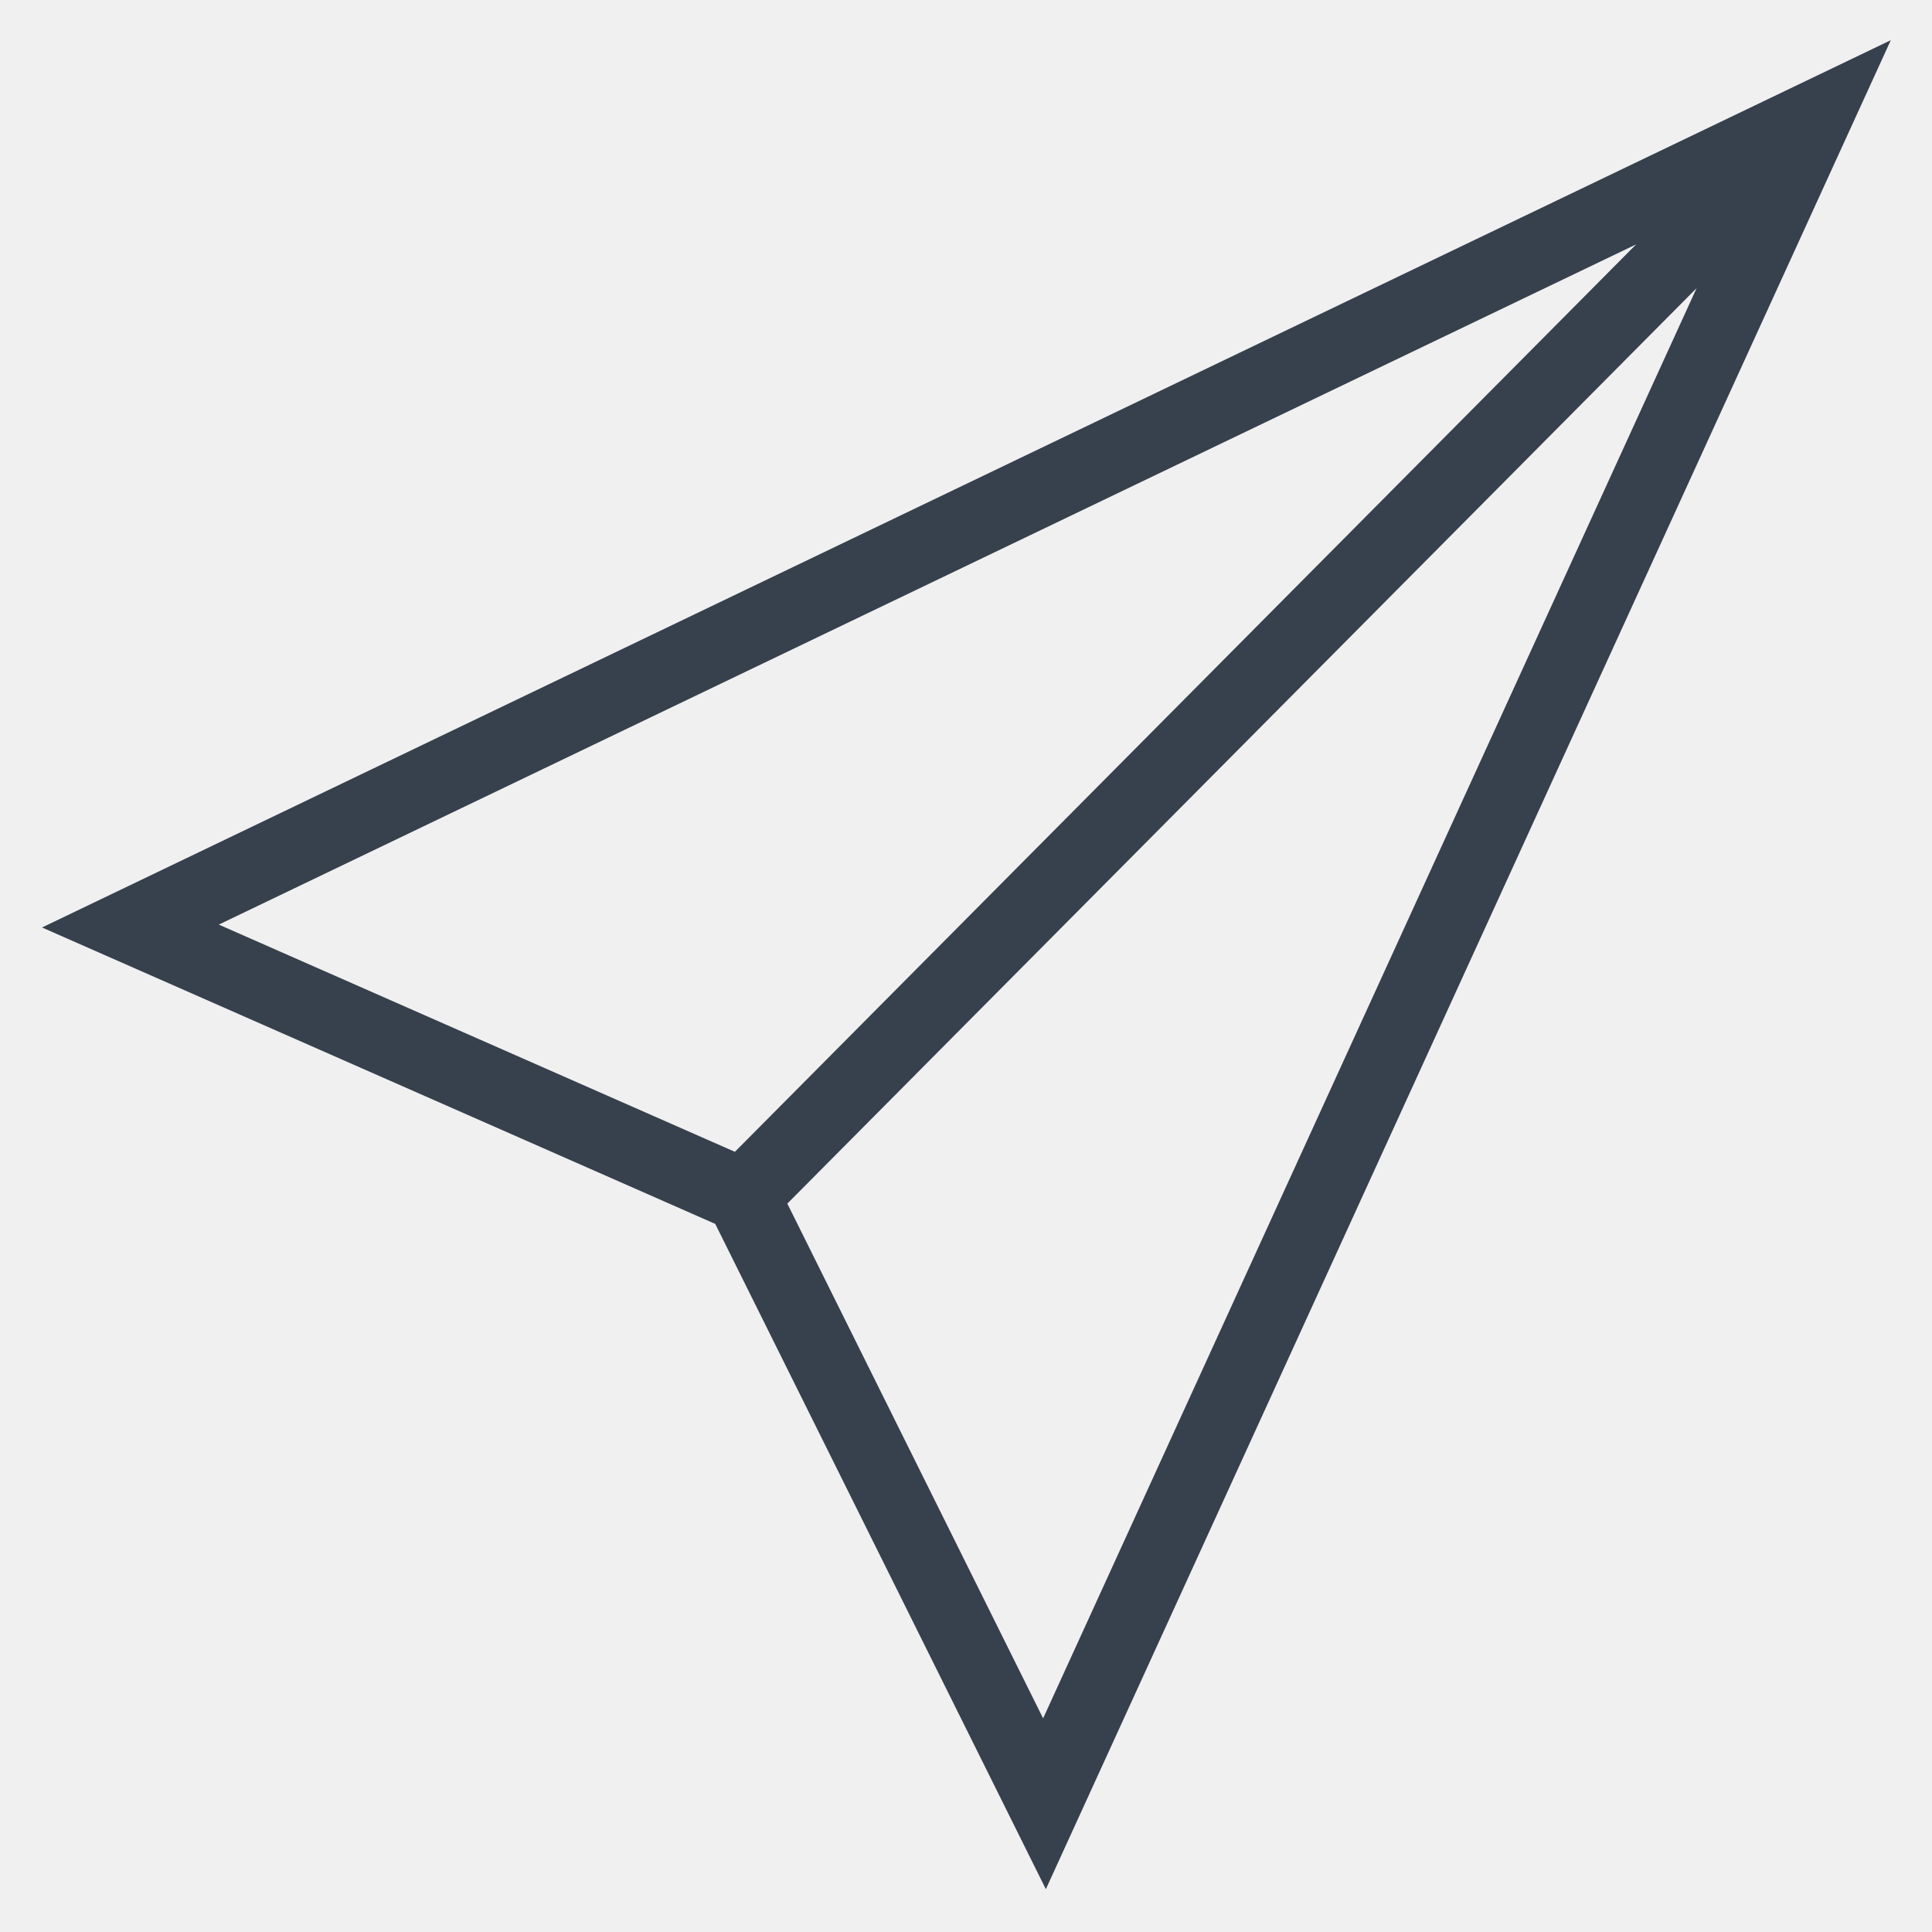
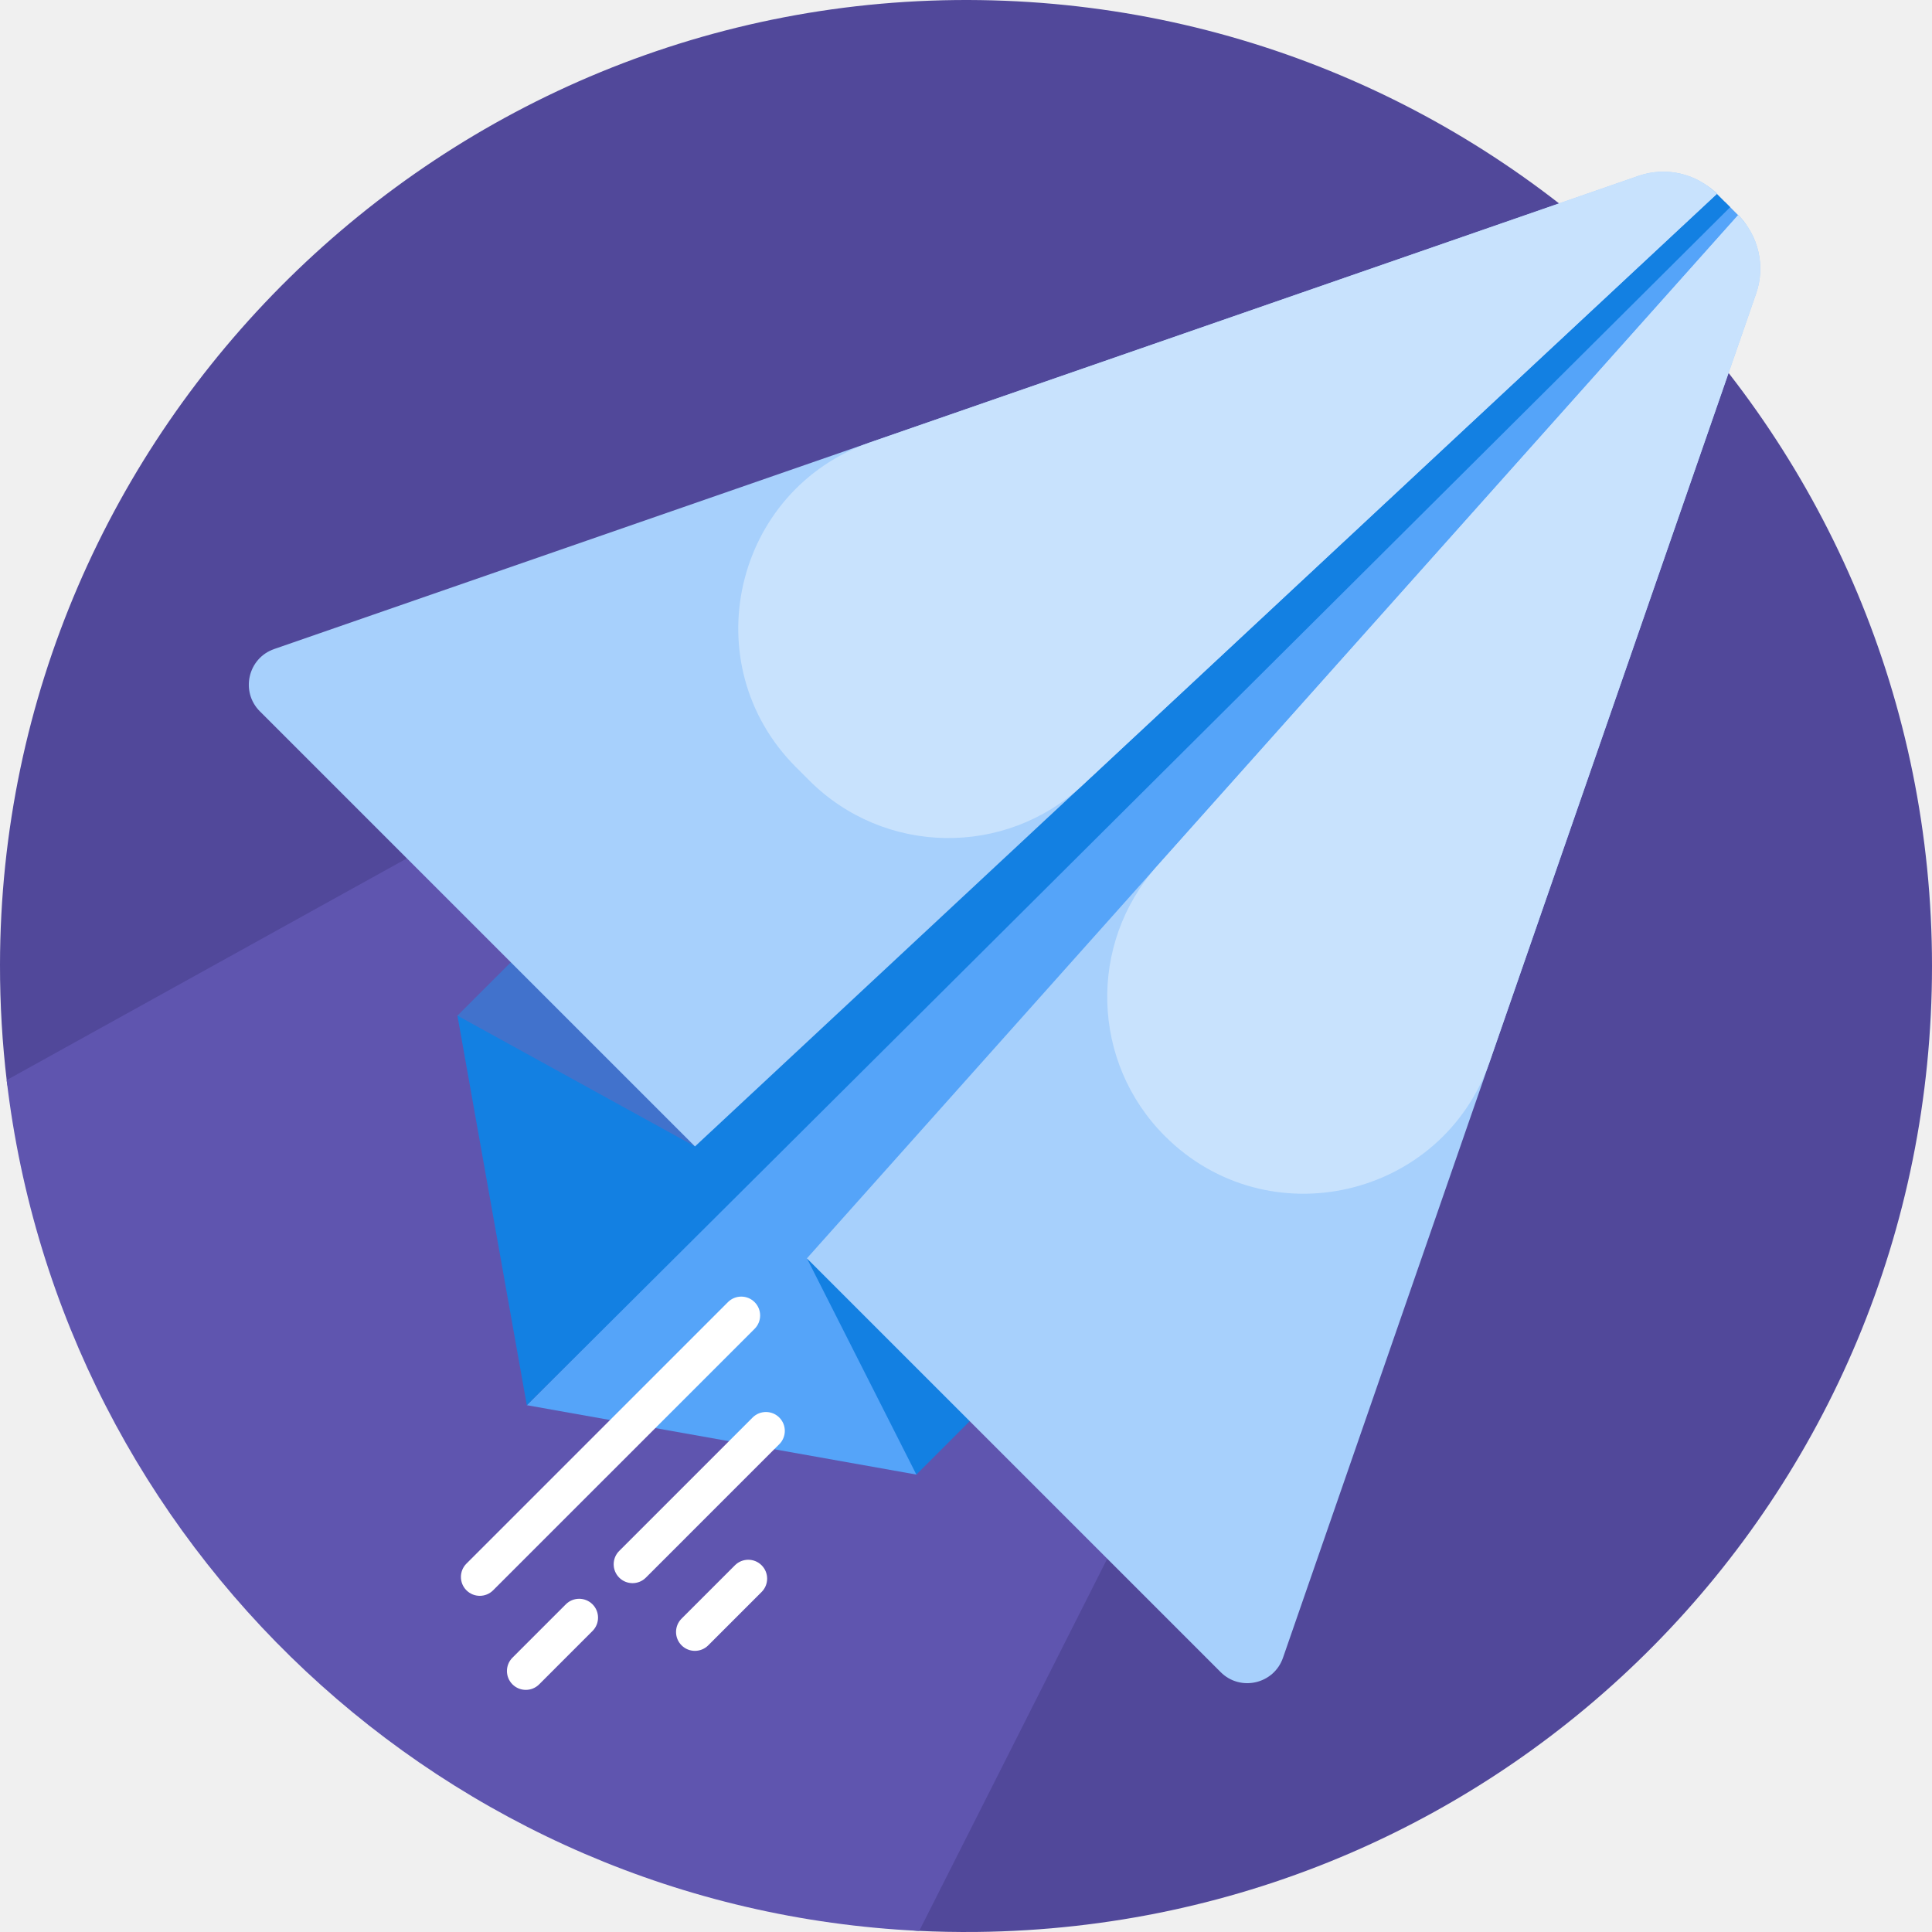
- <svg xmlns="http://www.w3.org/2000/svg" enable-background="new 0 0 512 512" height="512px" id="Layer_1" version="1.1" viewBox="0 0 512 512" width="512px" xml:space="preserve">
-   <path d="M189.547,324.346l87.616,176.304l223.917-490L11.137,245.793L189.547,324.346z M194.754,305.243  l-136.77-60.216L433.599,64.761L194.754,305.243z M276.436,455.383l-67.787-136.416L449.62,76.36L276.436,455.383z" fill="#37404D" />
+ <svg xmlns="http://www.w3.org/2000/svg" id="Capa_1" enable-background="new 0 0 512 512" height="512" viewBox="0 0 512 512" width="512">
+   <g>
+     <path d="m512 256c0 140.67-112.436 254.425-253.097 255.984-5.353.059-10.669-.046-15.943-.31-5.045-.253-9.22-3.934-10.126-8.903-20.078-110.04-110.504-195.524-222.97-208.143-4.184-.469-7.538-3.722-8.038-7.902-1.219-10.188-1.84-20.558-1.826-31.077.191-142.281 117.504-257.676 259.771-255.622 139.646 2.016 252.229 115.847 252.229 255.973z" fill="#51489a" />
+     <path d="m1.766 286.232 380.908-210.988c11.895-8.275 62.386 42.098 54.178 53.898l-193.245 382.563c-125.52-5.983-227.357-102.364-241.841-225.473z" fill="#5f55af" />
+     <path d="m462.409 75.155-219.562 315.62-103.238-18.385 317.492-318.905 3.709 3.709c4.81 4.811 5.484 12.376 1.599 17.961z" fill="#55a4f9" />
+     <path d="m139.61 372.39-18.385-103.238 315.542-219.507c5.63-3.916 13.256-3.237 18.106 1.612l3.642 3.642zm103.237 18.385 20.198-20.198-49.189-37.077z" fill="#1380e2" />
+     <path d="m184.157 303.801-62.932-34.648 18.385-18.385z" fill="#4172cc" />
+     <path d="m454.998 51.383-270.822 252.437-115.303-115.303c-5.219-5.219-3.179-14.1 3.794-16.519l361.549-125.389c7.27-2.521 15.341-.667 20.782 4.774zm5.619 5.619-246.78 276.478 109.646 109.646c5.219 5.219 14.1 3.179 16.519-3.794l125.389-361.548c2.521-7.27.667-15.341-4.774-20.782z" fill="#a7d0fc" />
+     <path d="m465.391 77.785-70.574 203.494c-12.609 36.357-58.911 46.992-86.121 19.782-19.548-19.548-20.439-50.957-2.03-71.581l153.951-172.478c5.441 5.441 7.295 13.512 4.774 20.783zm-31.176-31.176-203.494 70.574c-36.357 12.609-46.992 58.91-19.782 86.121l3.521 3.521c19.856 19.856 51.871 20.418 72.412 1.271l168.126-156.713c-5.441-5.441-13.512-7.295-20.783-4.774z" fill="#c8e2fd" />
+     <path d="m199.979 352.149-69.297 69.296c-.976.977-2.256 1.465-3.535 1.465s-2.56-.488-3.535-1.465c-1.953-1.952-1.953-5.118 0-7.07l69.297-69.296c1.951-1.953 5.119-1.953 7.07 0 1.953 1.952 1.953 5.118 0 7.07zm6.54 23.512c-1.951-1.953-5.119-1.953-7.07 0l-35.354 35.355c-1.953 1.952-1.953 5.118 0 7.07.976.977 2.256 1.465 3.535 1.465s2.56-.488 3.535-1.465l35.354-35.355c1.953-1.952 1.953-5.118 0-7.07zm-56.569 49.497-14.142 14.143c-1.952 1.952-1.952 5.118.001 7.071.977.976 2.256 1.464 3.535 1.464s2.56-.488 3.536-1.465l14.142-14.143c1.952-1.952 1.952-5.118-.001-7.071-1.953-1.951-5.118-1.952-7.071.001zm44.815-10.342-14.143 14.142c-1.953 1.953-1.953 5.119-.001 7.071.977.977 2.257 1.465 3.536 1.465s2.56-.488 3.535-1.464l14.143-14.142c1.953-1.953 1.953-5.119.001-7.071-1.953-1.953-5.12-1.952-7.071-.001z" fill="#fff" />
+   </g>
</svg>
